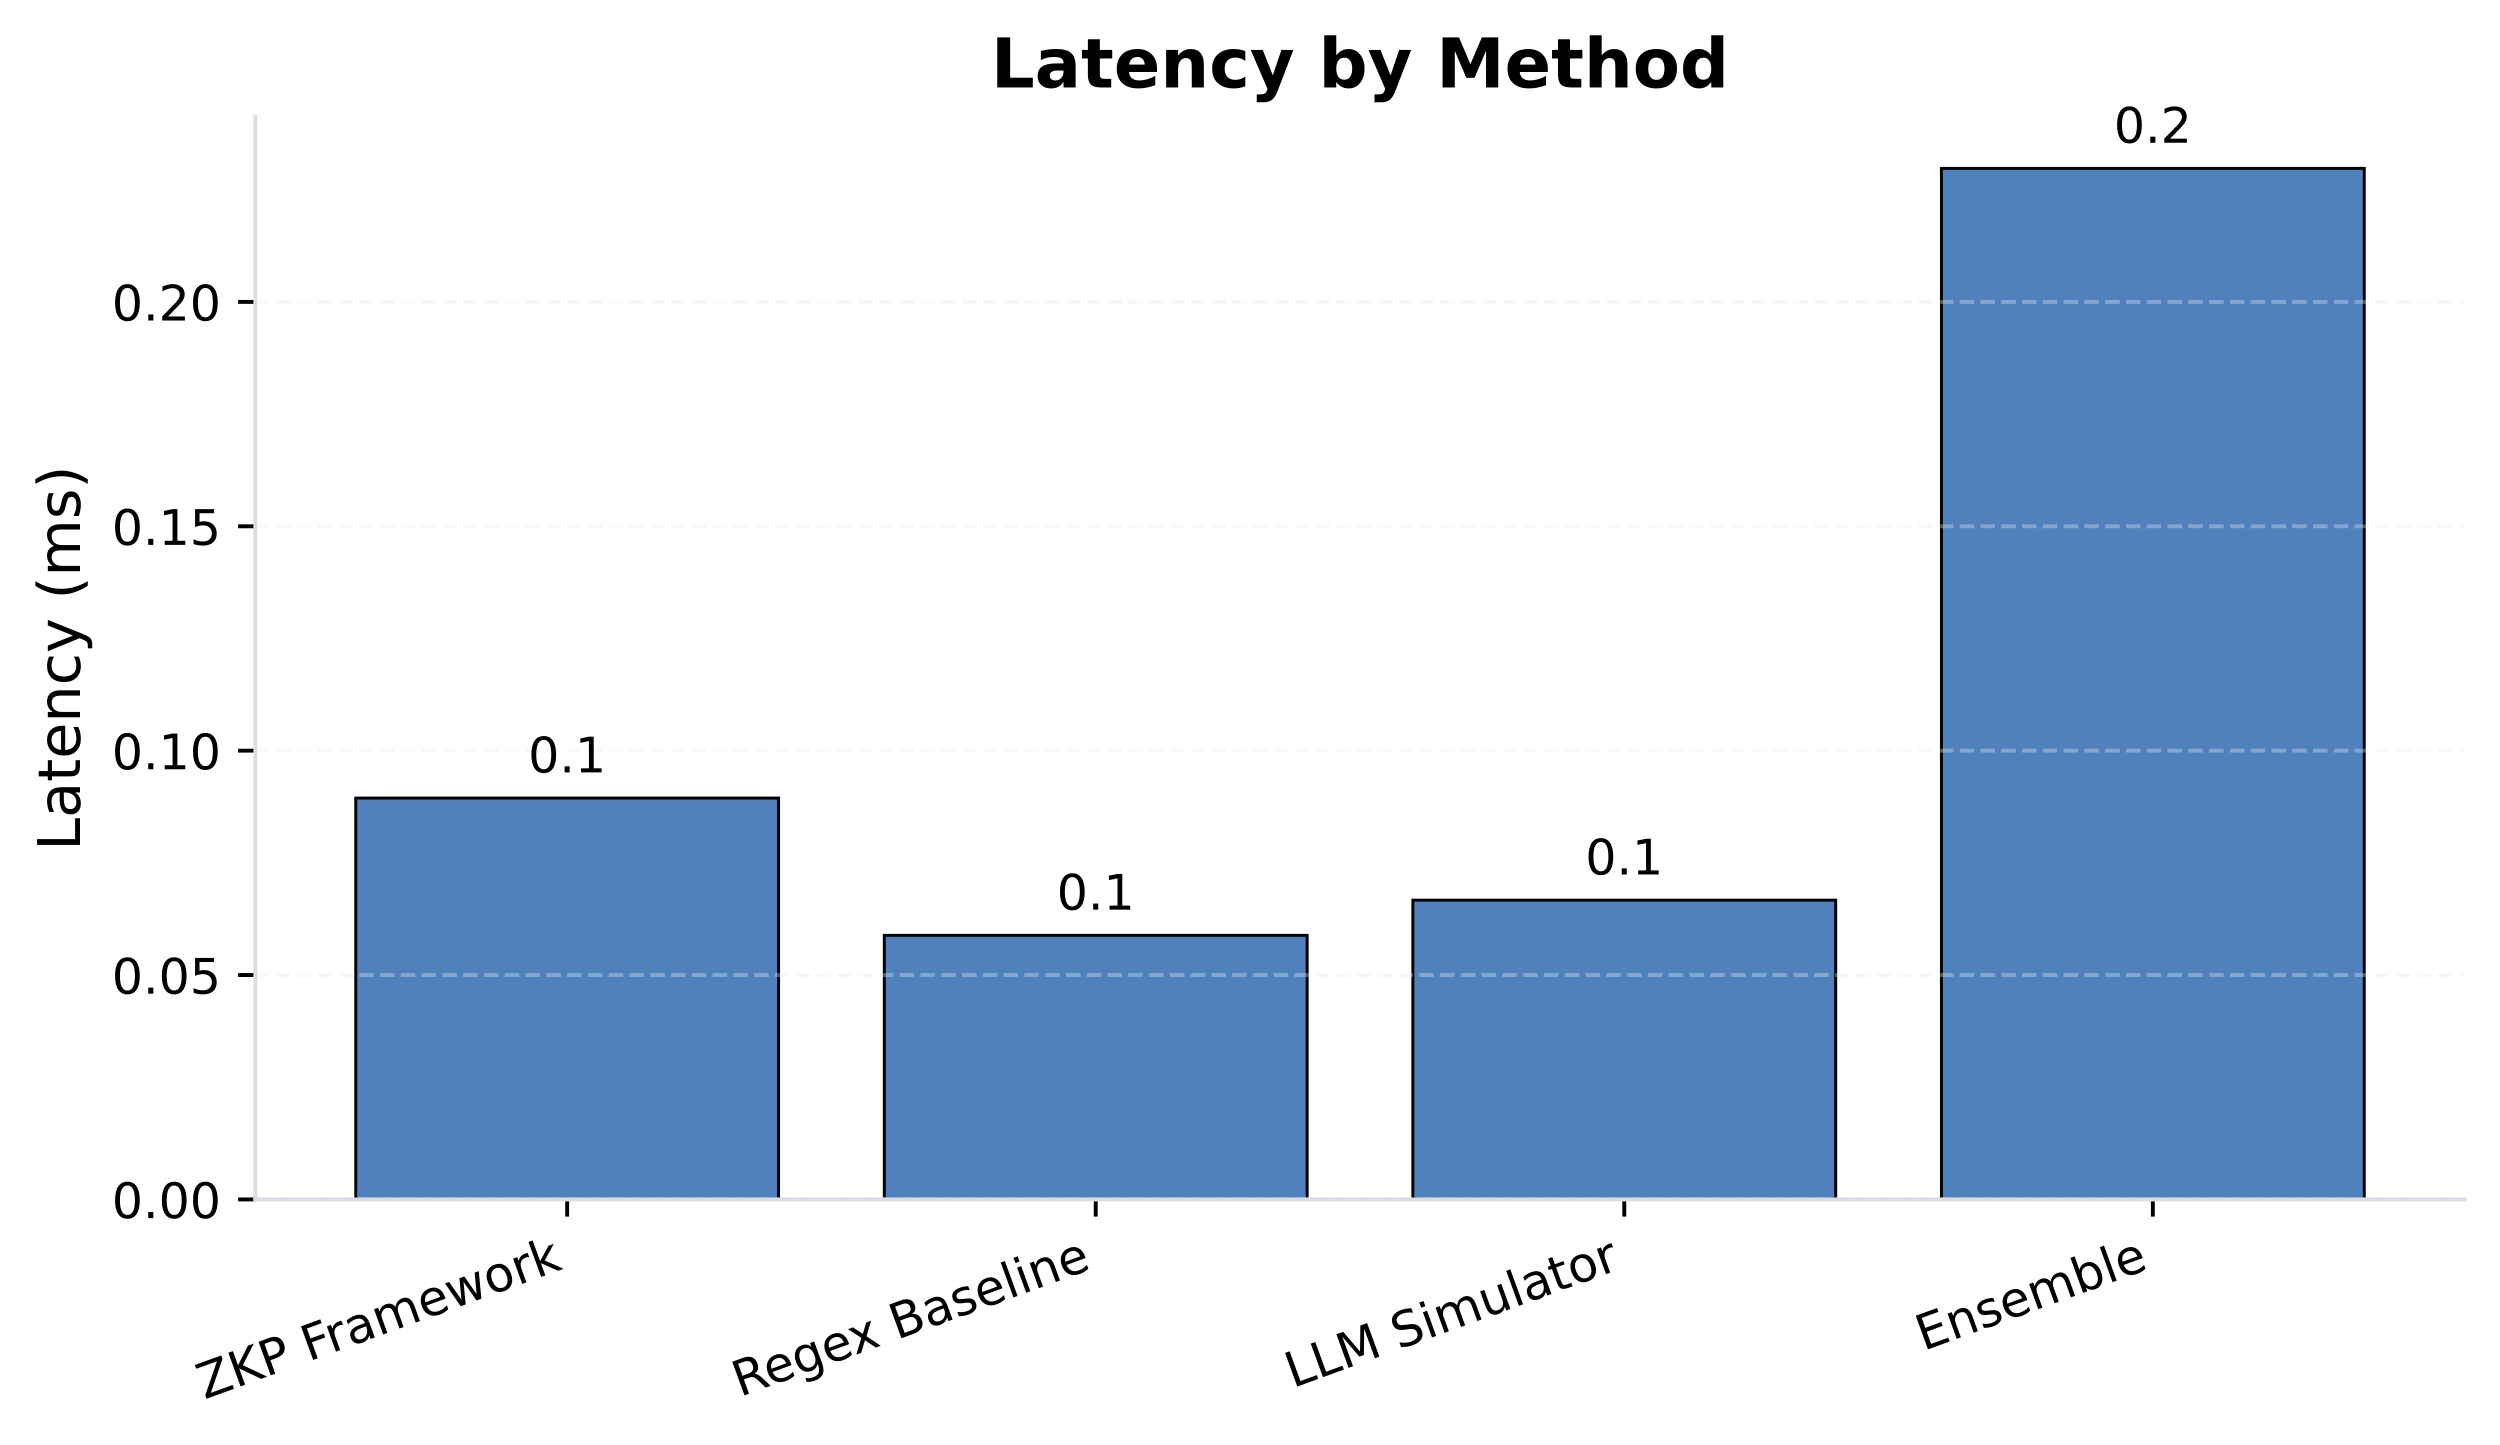
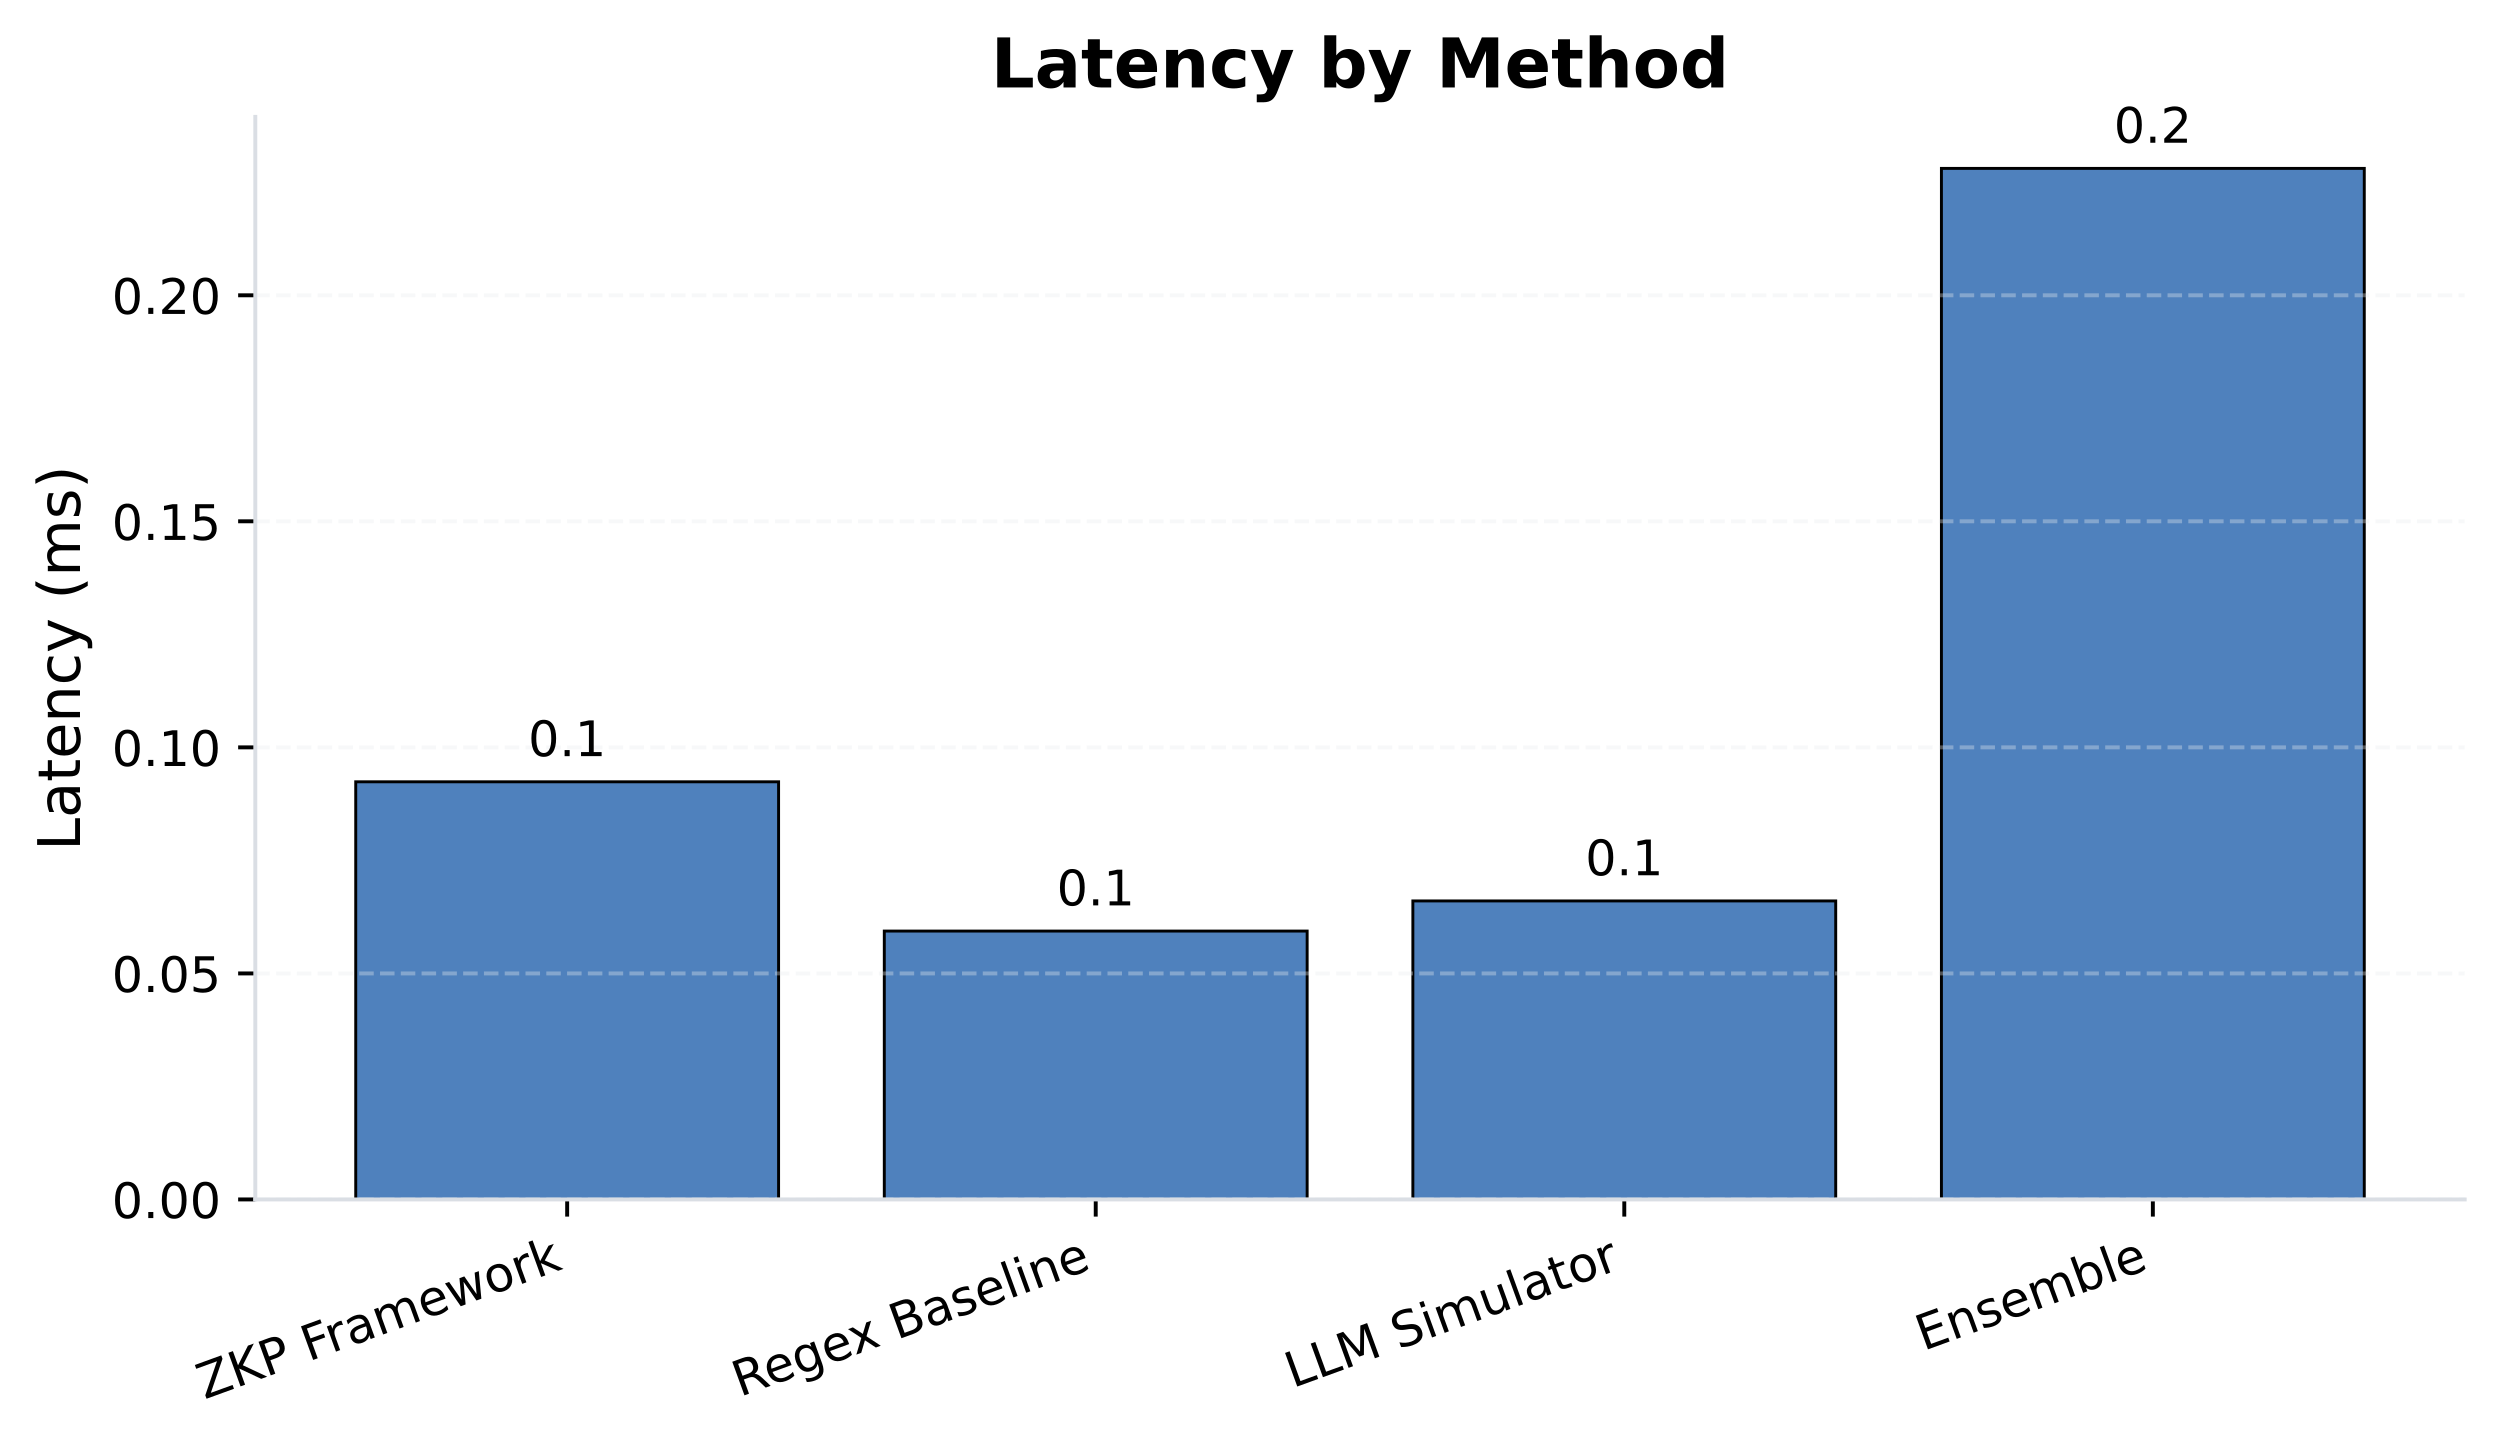
<svg xmlns="http://www.w3.org/2000/svg" xmlns:xlink="http://www.w3.org/1999/xlink" width="509.979pt" height="294.641pt" viewBox="0 0 509.979 294.641" version="1.1">
  <defs>
    <style type="text/css">*{stroke-linejoin: round; stroke-linecap: butt}</style>
  </defs>
  <g id="figure_1">
    <g id="patch_1">
      <path d="M 0 294.641  L 509.979 294.641  L 509.979 0  L 0 0  L 0 294.641  z " style="fill: none" />
    </g>
    <g id="axes_1">
      <g id="patch_2">
        <path d="M 52.079 244.678  L 502.779 244.678  L 502.779 23.838  L 52.079 23.838  L 52.079 244.678  z " style="fill: none" />
      </g>
      <g id="patch_3">
-         <path d="M 72.566 244.678  L 158.824 244.678  L 158.824 162.802  L 72.566 162.802  z " clip-path="url(#p91093e3428)" style="fill: #4f81bd; stroke: #000000; stroke-width: 0.6; stroke-linejoin: miter" />
+         <path d="M 72.566 244.678  L 158.824 244.678  L 158.824 159.486  L 72.566 159.486  z " clip-path="url(#p4a3b590ee1)" style="fill: #4f81bd; stroke: #000000; stroke-width: 0.6; stroke-linejoin: miter" />
      </g>
      <g id="patch_4">
-         <path d="M 180.389 244.678  L 266.647 244.678  L 266.647 190.795  L 180.389 190.795  z " clip-path="url(#p91093e3428)" style="fill: #4f81bd; stroke: #000000; stroke-width: 0.6; stroke-linejoin: miter" />
+         <path d="M 180.389 244.678  L 266.647 244.678  L 266.647 189.924  L 180.389 189.924  z " clip-path="url(#p4a3b590ee1)" style="fill: #4f81bd; stroke: #000000; stroke-width: 0.6; stroke-linejoin: miter" />
      </g>
      <g id="patch_5">
-         <path d="M 288.212 244.678  L 374.47 244.678  L 374.47 183.622  L 288.212 183.622  z " clip-path="url(#p91093e3428)" style="fill: #4f81bd; stroke: #000000; stroke-width: 0.6; stroke-linejoin: miter" />
+         <path d="M 288.212 244.678  L 374.47 244.678  L 374.47 183.782  L 288.212 183.782  z " clip-path="url(#p4a3b590ee1)" style="fill: #4f81bd; stroke: #000000; stroke-width: 0.6; stroke-linejoin: miter" />
      </g>
      <g id="patch_6">
-         <path d="M 396.035 244.678  L 482.293 244.678  L 482.293 34.354  L 396.035 34.354  z " clip-path="url(#p91093e3428)" style="fill: #4f81bd; stroke: #000000; stroke-width: 0.6; stroke-linejoin: miter" />
+         <path d="M 396.035 244.678  L 482.293 244.678  L 482.293 34.354  L 396.035 34.354  z " clip-path="url(#p4a3b590ee1)" style="fill: #4f81bd; stroke: #000000; stroke-width: 0.6; stroke-linejoin: miter" />
      </g>
      <g id="matplotlib.axis_1">
        <g id="xtick_1">
          <g id="line2d_1">
            <defs>
-               <path id="m690036261f" d="M 0 0  L 0 3.5  " style="stroke: #000000; stroke-width: 0.8" />
+               <path id="md238be5dd8" d="M 0 0  L 0 3.5  " style="stroke: #000000; stroke-width: 0.8" />
            </defs>
            <g>
-               <use xlink:href="#m690036261f" x="115.695" y="244.678" style="stroke: #000000; stroke-width: 0.8" />
+               <use xlink:href="#md238be5dd8" x="115.695" y="244.678" style="stroke: #000000; stroke-width: 0.8" />
            </g>
          </g>
          <g id="text_1">
            <g transform="translate(41.71257 285.4866) rotate(-20) scale(0.1 -0.1)">
              <defs>
                <path id="DejaVuSans-5a" d="M 359 4666  L 4025 4666  L 4025 4184  L 1075 531  L 4097 531  L 4097 0  L 288 0  L 288 481  L 3238 4134  L 359 4134  L 359 4666  z " transform="scale(0.015625)" />
                <path id="DejaVuSans-4b" d="M 628 4666  L 1259 4666  L 1259 2694  L 3353 4666  L 4166 4666  L 1850 2491  L 4331 0  L 3500 0  L 1259 2247  L 1259 0  L 628 0  L 628 4666  z " transform="scale(0.015625)" />
                <path id="DejaVuSans-50" d="M 1259 4147  L 1259 2394  L 2053 2394  Q 2494 2394 2734 2622  Q 2975 2850 2975 3272  Q 2975 3691 2734 3919  Q 2494 4147 2053 4147  L 1259 4147  z M 628 4666  L 2053 4666  Q 2838 4666 3239 4311  Q 3641 3956 3641 3272  Q 3641 2581 3239 2228  Q 2838 1875 2053 1875  L 1259 1875  L 1259 0  L 628 0  L 628 4666  z " transform="scale(0.015625)" />
                <path id="DejaVuSans-20" transform="scale(0.015625)" />
                <path id="DejaVuSans-46" d="M 628 4666  L 3309 4666  L 3309 4134  L 1259 4134  L 1259 2759  L 3109 2759  L 3109 2228  L 1259 2228  L 1259 0  L 628 0  L 628 4666  z " transform="scale(0.015625)" />
                <path id="DejaVuSans-72" d="M 2631 2963  Q 2534 3019 2420 3045  Q 2306 3072 2169 3072  Q 1681 3072 1420 2755  Q 1159 2438 1159 1844  L 1159 0  L 581 0  L 581 3500  L 1159 3500  L 1159 2956  Q 1341 3275 1631 3429  Q 1922 3584 2338 3584  Q 2397 3584 2469 3576  Q 2541 3569 2628 3553  L 2631 2963  z " transform="scale(0.015625)" />
                <path id="DejaVuSans-61" d="M 2194 1759  Q 1497 1759 1228 1600  Q 959 1441 959 1056  Q 959 750 1161 570  Q 1363 391 1709 391  Q 2188 391 2477 730  Q 2766 1069 2766 1631  L 2766 1759  L 2194 1759  z M 3341 1997  L 3341 0  L 2766 0  L 2766 531  Q 2569 213 2275 61  Q 1981 -91 1556 -91  Q 1019 -91 701 211  Q 384 513 384 1019  Q 384 1609 779 1909  Q 1175 2209 1959 2209  L 2766 2209  L 2766 2266  Q 2766 2663 2505 2880  Q 2244 3097 1772 3097  Q 1472 3097 1187 3025  Q 903 2953 641 2809  L 641 3341  Q 956 3463 1253 3523  Q 1550 3584 1831 3584  Q 2591 3584 2966 3190  Q 3341 2797 3341 1997  z " transform="scale(0.015625)" />
                <path id="DejaVuSans-6d" d="M 3328 2828  Q 3544 3216 3844 3400  Q 4144 3584 4550 3584  Q 5097 3584 5394 3201  Q 5691 2819 5691 2113  L 5691 0  L 5113 0  L 5113 2094  Q 5113 2597 4934 2840  Q 4756 3084 4391 3084  Q 3944 3084 3684 2787  Q 3425 2491 3425 1978  L 3425 0  L 2847 0  L 2847 2094  Q 2847 2600 2669 2842  Q 2491 3084 2119 3084  Q 1678 3084 1418 2786  Q 1159 2488 1159 1978  L 1159 0  L 581 0  L 581 3500  L 1159 3500  L 1159 2956  Q 1356 3278 1631 3431  Q 1906 3584 2284 3584  Q 2666 3584 2933 3390  Q 3200 3197 3328 2828  z " transform="scale(0.015625)" />
                <path id="DejaVuSans-65" d="M 3597 1894  L 3597 1613  L 953 1613  Q 991 1019 1311 708  Q 1631 397 2203 397  Q 2534 397 2845 478  Q 3156 559 3463 722  L 3463 178  Q 3153 47 2828 -22  Q 2503 -91 2169 -91  Q 1331 -91 842 396  Q 353 884 353 1716  Q 353 2575 817 3079  Q 1281 3584 2069 3584  Q 2775 3584 3186 3129  Q 3597 2675 3597 1894  z M 3022 2063  Q 3016 2534 2758 2815  Q 2500 3097 2075 3097  Q 1594 3097 1305 2825  Q 1016 2553 972 2059  L 3022 2063  z " transform="scale(0.015625)" />
                <path id="DejaVuSans-77" d="M 269 3500  L 844 3500  L 1563 769  L 2278 3500  L 2956 3500  L 3675 769  L 4391 3500  L 4966 3500  L 4050 0  L 3372 0  L 2619 2869  L 1863 0  L 1184 0  L 269 3500  z " transform="scale(0.015625)" />
                <path id="DejaVuSans-6f" d="M 1959 3097  Q 1497 3097 1228 2736  Q 959 2375 959 1747  Q 959 1119 1226 758  Q 1494 397 1959 397  Q 2419 397 2687 759  Q 2956 1122 2956 1747  Q 2956 2369 2687 2733  Q 2419 3097 1959 3097  z M 1959 3584  Q 2709 3584 3137 3096  Q 3566 2609 3566 1747  Q 3566 888 3137 398  Q 2709 -91 1959 -91  Q 1206 -91 779 398  Q 353 888 353 1747  Q 353 2609 779 3096  Q 1206 3584 1959 3584  z " transform="scale(0.015625)" />
                <path id="DejaVuSans-6b" d="M 581 4863  L 1159 4863  L 1159 1991  L 2875 3500  L 3609 3500  L 1753 1863  L 3688 0  L 2938 0  L 1159 1709  L 1159 0  L 581 0  L 581 4863  z " transform="scale(0.015625)" />
              </defs>
              <use xlink:href="#DejaVuSans-5a" />
              <use xlink:href="#DejaVuSans-4b" transform="translate(68.50586 0)" />
              <use xlink:href="#DejaVuSans-50" transform="translate(134.082 0)" />
              <use xlink:href="#DejaVuSans-20" transform="translate(194.3848 0)" />
              <use xlink:href="#DejaVuSans-46" transform="translate(226.1719 0)" />
              <use xlink:href="#DejaVuSans-72" transform="translate(276.4414 0)" />
              <use xlink:href="#DejaVuSans-61" transform="translate(317.5547 0)" />
              <use xlink:href="#DejaVuSans-6d" transform="translate(378.834 0)" />
              <use xlink:href="#DejaVuSans-65" transform="translate(476.2461 0)" />
              <use xlink:href="#DejaVuSans-77" transform="translate(537.7695 0)" />
              <use xlink:href="#DejaVuSans-6f" transform="translate(619.5566 0)" />
              <use xlink:href="#DejaVuSans-72" transform="translate(680.7383 0)" />
              <use xlink:href="#DejaVuSans-6b" transform="translate(721.8516 0)" />
            </g>
          </g>
        </g>
        <g id="xtick_2">
          <g id="line2d_2">
            <g>
-               <use xlink:href="#m690036261f" x="223.518" y="244.678" style="stroke: #000000; stroke-width: 0.8" />
+               <use xlink:href="#md238be5dd8" x="223.518" y="244.678" style="stroke: #000000; stroke-width: 0.8" />
            </g>
          </g>
          <g id="text_2">
            <g transform="translate(150.9451 284.9735) rotate(-20) scale(0.1 -0.1)">
              <defs>
                <path id="DejaVuSans-52" d="M 2841 2188  Q 3044 2119 3236 1894  Q 3428 1669 3622 1275  L 4263 0  L 3584 0  L 2988 1197  Q 2756 1666 2539 1819  Q 2322 1972 1947 1972  L 1259 1972  L 1259 0  L 628 0  L 628 4666  L 2053 4666  Q 2853 4666 3247 4331  Q 3641 3997 3641 3322  Q 3641 2881 3436 2590  Q 3231 2300 2841 2188  z M 1259 4147  L 1259 2491  L 2053 2491  Q 2509 2491 2742 2702  Q 2975 2913 2975 3322  Q 2975 3731 2742 3939  Q 2509 4147 2053 4147  L 1259 4147  z " transform="scale(0.015625)" />
                <path id="DejaVuSans-67" d="M 2906 1791  Q 2906 2416 2648 2759  Q 2391 3103 1925 3103  Q 1463 3103 1205 2759  Q 947 2416 947 1791  Q 947 1169 1205 825  Q 1463 481 1925 481  Q 2391 481 2648 825  Q 2906 1169 2906 1791  z M 3481 434  Q 3481 -459 3084 -895  Q 2688 -1331 1869 -1331  Q 1566 -1331 1297 -1286  Q 1028 -1241 775 -1147  L 775 -588  Q 1028 -725 1275 -790  Q 1522 -856 1778 -856  Q 2344 -856 2625 -561  Q 2906 -266 2906 331  L 2906 616  Q 2728 306 2450 153  Q 2172 0 1784 0  Q 1141 0 747 490  Q 353 981 353 1791  Q 353 2603 747 3093  Q 1141 3584 1784 3584  Q 2172 3584 2450 3431  Q 2728 3278 2906 2969  L 2906 3500  L 3481 3500  L 3481 434  z " transform="scale(0.015625)" />
                <path id="DejaVuSans-78" d="M 3513 3500  L 2247 1797  L 3578 0  L 2900 0  L 1881 1375  L 863 0  L 184 0  L 1544 1831  L 300 3500  L 978 3500  L 1906 2253  L 2834 3500  L 3513 3500  z " transform="scale(0.015625)" />
                <path id="DejaVuSans-42" d="M 1259 2228  L 1259 519  L 2272 519  Q 2781 519 3026 730  Q 3272 941 3272 1375  Q 3272 1813 3026 2020  Q 2781 2228 2272 2228  L 1259 2228  z M 1259 4147  L 1259 2741  L 2194 2741  Q 2656 2741 2882 2914  Q 3109 3088 3109 3444  Q 3109 3797 2882 3972  Q 2656 4147 2194 4147  L 1259 4147  z M 628 4666  L 2241 4666  Q 2963 4666 3353 4366  Q 3744 4066 3744 3513  Q 3744 3084 3544 2831  Q 3344 2578 2956 2516  Q 3422 2416 3680 2098  Q 3938 1781 3938 1306  Q 3938 681 3513 340  Q 3088 0 2303 0  L 628 0  L 628 4666  z " transform="scale(0.015625)" />
                <path id="DejaVuSans-73" d="M 2834 3397  L 2834 2853  Q 2591 2978 2328 3040  Q 2066 3103 1784 3103  Q 1356 3103 1142 2972  Q 928 2841 928 2578  Q 928 2378 1081 2264  Q 1234 2150 1697 2047  L 1894 2003  Q 2506 1872 2764 1633  Q 3022 1394 3022 966  Q 3022 478 2636 193  Q 2250 -91 1575 -91  Q 1294 -91 989 -36  Q 684 19 347 128  L 347 722  Q 666 556 975 473  Q 1284 391 1588 391  Q 1994 391 2212 530  Q 2431 669 2431 922  Q 2431 1156 2273 1281  Q 2116 1406 1581 1522  L 1381 1569  Q 847 1681 609 1914  Q 372 2147 372 2553  Q 372 3047 722 3315  Q 1072 3584 1716 3584  Q 2034 3584 2315 3537  Q 2597 3491 2834 3397  z " transform="scale(0.015625)" />
                <path id="DejaVuSans-6c" d="M 603 4863  L 1178 4863  L 1178 0  L 603 0  L 603 4863  z " transform="scale(0.015625)" />
                <path id="DejaVuSans-69" d="M 603 3500  L 1178 3500  L 1178 0  L 603 0  L 603 3500  z M 603 4863  L 1178 4863  L 1178 4134  L 603 4134  L 603 4863  z " transform="scale(0.015625)" />
                <path id="DejaVuSans-6e" d="M 3513 2113  L 3513 0  L 2938 0  L 2938 2094  Q 2938 2591 2744 2837  Q 2550 3084 2163 3084  Q 1697 3084 1428 2787  Q 1159 2491 1159 1978  L 1159 0  L 581 0  L 581 3500  L 1159 3500  L 1159 2956  Q 1366 3272 1645 3428  Q 1925 3584 2291 3584  Q 2894 3584 3203 3211  Q 3513 2838 3513 2113  z " transform="scale(0.015625)" />
              </defs>
              <use xlink:href="#DejaVuSans-52" />
              <use xlink:href="#DejaVuSans-65" transform="translate(64.98242 0)" />
              <use xlink:href="#DejaVuSans-67" transform="translate(126.5059 0)" />
              <use xlink:href="#DejaVuSans-65" transform="translate(189.9824 0)" />
              <use xlink:href="#DejaVuSans-78" transform="translate(249.7559 0)" />
              <use xlink:href="#DejaVuSans-20" transform="translate(308.9355 0)" />
              <use xlink:href="#DejaVuSans-42" transform="translate(340.7227 0)" />
              <use xlink:href="#DejaVuSans-61" transform="translate(409.3262 0)" />
              <use xlink:href="#DejaVuSans-73" transform="translate(470.6055 0)" />
              <use xlink:href="#DejaVuSans-65" transform="translate(522.7051 0)" />
              <use xlink:href="#DejaVuSans-6c" transform="translate(584.2285 0)" />
              <use xlink:href="#DejaVuSans-69" transform="translate(612.0117 0)" />
              <use xlink:href="#DejaVuSans-6e" transform="translate(639.7949 0)" />
              <use xlink:href="#DejaVuSans-65" transform="translate(703.1738 0)" />
            </g>
          </g>
        </g>
        <g id="xtick_3">
          <g id="line2d_3">
            <g>
-               <use xlink:href="#m690036261f" x="331.341" y="244.678" style="stroke: #000000; stroke-width: 0.8" />
+               <use xlink:href="#md238be5dd8" x="331.341" y="244.678" style="stroke: #000000; stroke-width: 0.8" />
            </g>
          </g>
          <g id="text_3">
            <g transform="translate(263.7132 283.1737) rotate(-20) scale(0.1 -0.1)">
              <defs>
                <path id="DejaVuSans-4c" d="M 628 4666  L 1259 4666  L 1259 531  L 3531 531  L 3531 0  L 628 0  L 628 4666  z " transform="scale(0.015625)" />
                <path id="DejaVuSans-4d" d="M 628 4666  L 1569 4666  L 2759 1491  L 3956 4666  L 4897 4666  L 4897 0  L 4281 0  L 4281 4097  L 3078 897  L 2444 897  L 1241 4097  L 1241 0  L 628 0  L 628 4666  z " transform="scale(0.015625)" />
                <path id="DejaVuSans-53" d="M 3425 4513  L 3425 3897  Q 3066 4069 2747 4153  Q 2428 4238 2131 4238  Q 1616 4238 1336 4038  Q 1056 3838 1056 3469  Q 1056 3159 1242 3001  Q 1428 2844 1947 2747  L 2328 2669  Q 3034 2534 3370 2195  Q 3706 1856 3706 1288  Q 3706 609 3251 259  Q 2797 -91 1919 -91  Q 1588 -91 1214 -16  Q 841 59 441 206  L 441 856  Q 825 641 1194 531  Q 1563 422 1919 422  Q 2459 422 2753 634  Q 3047 847 3047 1241  Q 3047 1584 2836 1778  Q 2625 1972 2144 2069  L 1759 2144  Q 1053 2284 737 2584  Q 422 2884 422 3419  Q 422 4038 858 4394  Q 1294 4750 2059 4750  Q 2388 4750 2728 4690  Q 3069 4631 3425 4513  z " transform="scale(0.015625)" />
                <path id="DejaVuSans-75" d="M 544 1381  L 544 3500  L 1119 3500  L 1119 1403  Q 1119 906 1312 657  Q 1506 409 1894 409  Q 2359 409 2629 706  Q 2900 1003 2900 1516  L 2900 3500  L 3475 3500  L 3475 0  L 2900 0  L 2900 538  Q 2691 219 2414 64  Q 2138 -91 1772 -91  Q 1169 -91 856 284  Q 544 659 544 1381  z M 1991 3584  L 1991 3584  z " transform="scale(0.015625)" />
                <path id="DejaVuSans-74" d="M 1172 4494  L 1172 3500  L 2356 3500  L 2356 3053  L 1172 3053  L 1172 1153  Q 1172 725 1289 603  Q 1406 481 1766 481  L 2356 481  L 2356 0  L 1766 0  Q 1100 0 847 248  Q 594 497 594 1153  L 594 3053  L 172 3053  L 172 3500  L 594 3500  L 594 4494  L 1172 4494  z " transform="scale(0.015625)" />
              </defs>
              <use xlink:href="#DejaVuSans-4c" />
              <use xlink:href="#DejaVuSans-4c" transform="translate(55.71289 0)" />
              <use xlink:href="#DejaVuSans-4d" transform="translate(111.4258 0)" />
              <use xlink:href="#DejaVuSans-20" transform="translate(197.7051 0)" />
              <use xlink:href="#DejaVuSans-53" transform="translate(229.4922 0)" />
              <use xlink:href="#DejaVuSans-69" transform="translate(292.9688 0)" />
              <use xlink:href="#DejaVuSans-6d" transform="translate(320.752 0)" />
              <use xlink:href="#DejaVuSans-75" transform="translate(418.1641 0)" />
              <use xlink:href="#DejaVuSans-6c" transform="translate(481.543 0)" />
              <use xlink:href="#DejaVuSans-61" transform="translate(509.3262 0)" />
              <use xlink:href="#DejaVuSans-74" transform="translate(570.6055 0)" />
              <use xlink:href="#DejaVuSans-6f" transform="translate(609.8145 0)" />
              <use xlink:href="#DejaVuSans-72" transform="translate(670.9961 0)" />
            </g>
          </g>
        </g>
        <g id="xtick_4">
          <g id="line2d_4">
            <g>
-               <use xlink:href="#m690036261f" x="439.164" y="244.678" style="stroke: #000000; stroke-width: 0.8" />
+               <use xlink:href="#md238be5dd8" x="439.164" y="244.678" style="stroke: #000000; stroke-width: 0.8" />
            </g>
          </g>
          <g id="text_4">
            <g transform="translate(392.3709 275.5904) rotate(-20) scale(0.1 -0.1)">
              <defs>
                <path id="DejaVuSans-45" d="M 628 4666  L 3578 4666  L 3578 4134  L 1259 4134  L 1259 2753  L 3481 2753  L 3481 2222  L 1259 2222  L 1259 531  L 3634 531  L 3634 0  L 628 0  L 628 4666  z " transform="scale(0.015625)" />
                <path id="DejaVuSans-62" d="M 3116 1747  Q 3116 2381 2855 2742  Q 2594 3103 2138 3103  Q 1681 3103 1420 2742  Q 1159 2381 1159 1747  Q 1159 1113 1420 752  Q 1681 391 2138 391  Q 2594 391 2855 752  Q 3116 1113 3116 1747  z M 1159 2969  Q 1341 3281 1617 3432  Q 1894 3584 2278 3584  Q 2916 3584 3314 3078  Q 3713 2572 3713 1747  Q 3713 922 3314 415  Q 2916 -91 2278 -91  Q 1894 -91 1617 61  Q 1341 213 1159 525  L 1159 0  L 581 0  L 581 4863  L 1159 4863  L 1159 2969  z " transform="scale(0.015625)" />
              </defs>
              <use xlink:href="#DejaVuSans-45" />
              <use xlink:href="#DejaVuSans-6e" transform="translate(63.18359 0)" />
              <use xlink:href="#DejaVuSans-73" transform="translate(126.5625 0)" />
              <use xlink:href="#DejaVuSans-65" transform="translate(178.6621 0)" />
              <use xlink:href="#DejaVuSans-6d" transform="translate(240.1855 0)" />
              <use xlink:href="#DejaVuSans-62" transform="translate(337.5977 0)" />
              <use xlink:href="#DejaVuSans-6c" transform="translate(401.0742 0)" />
              <use xlink:href="#DejaVuSans-65" transform="translate(428.8574 0)" />
            </g>
          </g>
        </g>
      </g>
      <g id="matplotlib.axis_2">
        <g id="ytick_1">
          <g id="line2d_5">
-             <path d="M 52.079 244.678  L 502.779 244.678  " clip-path="url(#p91093e3428)" style="fill: none; stroke-dasharray: 2.96,1.28; stroke-dashoffset: 0; stroke: #e9ecef; stroke-opacity: 0.35; stroke-width: 0.8" />
+             <path d="M 52.079 244.678  L 502.779 244.678  " clip-path="url(#p4a3b590ee1)" style="fill: none; stroke-dasharray: 2.96,1.28; stroke-dashoffset: 0; stroke: #e9ecef; stroke-opacity: 0.35; stroke-width: 0.8" />
          </g>
          <g id="line2d_6">
            <defs>
-               <path id="mc481700c1f" d="M 0 0  L -3.5 0  " style="stroke: #000000; stroke-width: 0.8" />
+               <path id="m73514c667d" d="M 0 0  L -3.5 0  " style="stroke: #000000; stroke-width: 0.8" />
            </defs>
            <g>
-               <use xlink:href="#mc481700c1f" x="52.079" y="244.678" style="stroke: #000000; stroke-width: 0.8" />
+               <use xlink:href="#m73514c667d" x="52.079" y="244.678" style="stroke: #000000; stroke-width: 0.8" />
            </g>
          </g>
          <g id="text_5">
            <g transform="translate(22.81375 248.4771) scale(0.1 -0.1)">
              <defs>
                <path id="DejaVuSans-30" d="M 2034 4250  Q 1547 4250 1301 3770  Q 1056 3291 1056 2328  Q 1056 1369 1301 889  Q 1547 409 2034 409  Q 2525 409 2770 889  Q 3016 1369 3016 2328  Q 3016 3291 2770 3770  Q 2525 4250 2034 4250  z M 2034 4750  Q 2819 4750 3233 4129  Q 3647 3509 3647 2328  Q 3647 1150 3233 529  Q 2819 -91 2034 -91  Q 1250 -91 836 529  Q 422 1150 422 2328  Q 422 3509 836 4129  Q 1250 4750 2034 4750  z " transform="scale(0.015625)" />
                <path id="DejaVuSans-2e" d="M 684 794  L 1344 794  L 1344 0  L 684 0  L 684 794  z " transform="scale(0.015625)" />
              </defs>
              <use xlink:href="#DejaVuSans-30" />
              <use xlink:href="#DejaVuSans-2e" transform="translate(63.62305 0)" />
              <use xlink:href="#DejaVuSans-30" transform="translate(95.41016 0)" />
              <use xlink:href="#DejaVuSans-30" transform="translate(159.0332 0)" />
            </g>
          </g>
        </g>
        <g id="ytick_2">
          <g id="line2d_7">
-             <path d="M 52.079 198.903  L 502.779 198.903  " clip-path="url(#p91093e3428)" style="fill: none; stroke-dasharray: 2.96,1.28; stroke-dashoffset: 0; stroke: #e9ecef; stroke-opacity: 0.35; stroke-width: 0.8" />
+             <path d="M 52.079 198.567  L 502.779 198.567  " clip-path="url(#p4a3b590ee1)" style="fill: none; stroke-dasharray: 2.96,1.28; stroke-dashoffset: 0; stroke: #e9ecef; stroke-opacity: 0.35; stroke-width: 0.8" />
          </g>
          <g id="line2d_8">
            <g>
-               <use xlink:href="#mc481700c1f" x="52.079" y="198.903" style="stroke: #000000; stroke-width: 0.8" />
+               <use xlink:href="#m73514c667d" x="52.079" y="198.567" style="stroke: #000000; stroke-width: 0.8" />
            </g>
          </g>
          <g id="text_6">
-             <g transform="translate(22.81375 202.7027) scale(0.1 -0.1)">
+             <g transform="translate(22.81375 202.3663) scale(0.1 -0.1)">
              <defs>
                <path id="DejaVuSans-35" d="M 691 4666  L 3169 4666  L 3169 4134  L 1269 4134  L 1269 2991  Q 1406 3038 1543 3061  Q 1681 3084 1819 3084  Q 2600 3084 3056 2656  Q 3513 2228 3513 1497  Q 3513 744 3044 326  Q 2575 -91 1722 -91  Q 1428 -91 1123 -41  Q 819 9 494 109  L 494 744  Q 775 591 1075 516  Q 1375 441 1709 441  Q 2250 441 2565 725  Q 2881 1009 2881 1497  Q 2881 1984 2565 2268  Q 2250 2553 1709 2553  Q 1456 2553 1204 2497  Q 953 2441 691 2322  L 691 4666  z " transform="scale(0.015625)" />
              </defs>
              <use xlink:href="#DejaVuSans-30" />
              <use xlink:href="#DejaVuSans-2e" transform="translate(63.62305 0)" />
              <use xlink:href="#DejaVuSans-30" transform="translate(95.41016 0)" />
              <use xlink:href="#DejaVuSans-35" transform="translate(159.0332 0)" />
            </g>
          </g>
        </g>
        <g id="ytick_3">
          <g id="line2d_9">
-             <path d="M 52.079 153.129  L 502.779 153.129  " clip-path="url(#p91093e3428)" style="fill: none; stroke-dasharray: 2.96,1.28; stroke-dashoffset: 0; stroke: #e9ecef; stroke-opacity: 0.35; stroke-width: 0.8" />
+             <path d="M 52.079 152.456  L 502.779 152.456  " clip-path="url(#p4a3b590ee1)" style="fill: none; stroke-dasharray: 2.96,1.28; stroke-dashoffset: 0; stroke: #e9ecef; stroke-opacity: 0.35; stroke-width: 0.8" />
          </g>
          <g id="line2d_10">
            <g>
-               <use xlink:href="#mc481700c1f" x="52.079" y="153.129" style="stroke: #000000; stroke-width: 0.8" />
+               <use xlink:href="#m73514c667d" x="52.079" y="152.456" style="stroke: #000000; stroke-width: 0.8" />
            </g>
          </g>
          <g id="text_7">
-             <g transform="translate(22.81375 156.9283) scale(0.1 -0.1)">
+             <g transform="translate(22.81375 156.2555) scale(0.1 -0.1)">
              <defs>
                <path id="DejaVuSans-31" d="M 794 531  L 1825 531  L 1825 4091  L 703 3866  L 703 4441  L 1819 4666  L 2450 4666  L 2450 531  L 3481 531  L 3481 0  L 794 0  L 794 531  z " transform="scale(0.015625)" />
              </defs>
              <use xlink:href="#DejaVuSans-30" />
              <use xlink:href="#DejaVuSans-2e" transform="translate(63.62305 0)" />
              <use xlink:href="#DejaVuSans-31" transform="translate(95.41016 0)" />
              <use xlink:href="#DejaVuSans-30" transform="translate(159.0332 0)" />
            </g>
          </g>
        </g>
        <g id="ytick_4">
          <g id="line2d_11">
-             <path d="M 52.079 107.355  L 502.779 107.355  " clip-path="url(#p91093e3428)" style="fill: none; stroke-dasharray: 2.96,1.28; stroke-dashoffset: 0; stroke: #e9ecef; stroke-opacity: 0.35; stroke-width: 0.8" />
+             <path d="M 52.079 106.346  L 502.779 106.346  " clip-path="url(#p4a3b590ee1)" style="fill: none; stroke-dasharray: 2.96,1.28; stroke-dashoffset: 0; stroke: #e9ecef; stroke-opacity: 0.35; stroke-width: 0.8" />
          </g>
          <g id="line2d_12">
            <g>
-               <use xlink:href="#mc481700c1f" x="52.079" y="107.355" style="stroke: #000000; stroke-width: 0.8" />
+               <use xlink:href="#m73514c667d" x="52.079" y="106.346" style="stroke: #000000; stroke-width: 0.8" />
            </g>
          </g>
          <g id="text_8">
-             <g transform="translate(22.81375 111.154) scale(0.1 -0.1)">
+             <g transform="translate(22.81375 110.1448) scale(0.1 -0.1)">
              <use xlink:href="#DejaVuSans-30" />
              <use xlink:href="#DejaVuSans-2e" transform="translate(63.62305 0)" />
              <use xlink:href="#DejaVuSans-31" transform="translate(95.41016 0)" />
              <use xlink:href="#DejaVuSans-35" transform="translate(159.0332 0)" />
            </g>
          </g>
        </g>
        <g id="ytick_5">
          <g id="line2d_13">
-             <path d="M 52.079 61.58  L 502.779 61.58  " clip-path="url(#p91093e3428)" style="fill: none; stroke-dasharray: 2.96,1.28; stroke-dashoffset: 0; stroke: #e9ecef; stroke-opacity: 0.35; stroke-width: 0.8" />
+             <path d="M 52.079 60.235  L 502.779 60.235  " clip-path="url(#p4a3b590ee1)" style="fill: none; stroke-dasharray: 2.96,1.28; stroke-dashoffset: 0; stroke: #e9ecef; stroke-opacity: 0.35; stroke-width: 0.8" />
          </g>
          <g id="line2d_14">
            <g>
-               <use xlink:href="#mc481700c1f" x="52.079" y="61.58" style="stroke: #000000; stroke-width: 0.8" />
+               <use xlink:href="#m73514c667d" x="52.079" y="60.235" style="stroke: #000000; stroke-width: 0.8" />
            </g>
          </g>
          <g id="text_9">
-             <g transform="translate(22.81375 65.37957) scale(0.1 -0.1)">
+             <g transform="translate(22.81375 64.03398) scale(0.1 -0.1)">
              <defs>
                <path id="DejaVuSans-32" d="M 1228 531  L 3431 531  L 3431 0  L 469 0  L 469 531  Q 828 903 1448 1529  Q 2069 2156 2228 2338  Q 2531 2678 2651 2914  Q 2772 3150 2772 3378  Q 2772 3750 2511 3984  Q 2250 4219 1831 4219  Q 1534 4219 1204 4116  Q 875 4013 500 3803  L 500 4441  Q 881 4594 1212 4672  Q 1544 4750 1819 4750  Q 2544 4750 2975 4387  Q 3406 4025 3406 3419  Q 3406 3131 3298 2873  Q 3191 2616 2906 2266  Q 2828 2175 2409 1742  Q 1991 1309 1228 531  z " transform="scale(0.015625)" />
              </defs>
              <use xlink:href="#DejaVuSans-30" />
              <use xlink:href="#DejaVuSans-2e" transform="translate(63.62305 0)" />
              <use xlink:href="#DejaVuSans-32" transform="translate(95.41016 0)" />
              <use xlink:href="#DejaVuSans-30" transform="translate(159.0332 0)" />
            </g>
          </g>
        </g>
        <g id="text_10">
          <g transform="translate(16.31812 173.5335) rotate(-90) scale(0.12 -0.12)">
            <defs>
              <path id="DejaVuSans-63" d="M 3122 3366  L 3122 2828  Q 2878 2963 2633 3030  Q 2388 3097 2138 3097  Q 1578 3097 1268 2742  Q 959 2388 959 1747  Q 959 1106 1268 751  Q 1578 397 2138 397  Q 2388 397 2633 464  Q 2878 531 3122 666  L 3122 134  Q 2881 22 2623 -34  Q 2366 -91 2075 -91  Q 1284 -91 818 406  Q 353 903 353 1747  Q 353 2603 823 3093  Q 1294 3584 2113 3584  Q 2378 3584 2631 3529  Q 2884 3475 3122 3366  z " transform="scale(0.015625)" />
              <path id="DejaVuSans-79" d="M 2059 -325  Q 1816 -950 1584 -1140  Q 1353 -1331 966 -1331  L 506 -1331  L 506 -850  L 844 -850  Q 1081 -850 1212 -737  Q 1344 -625 1503 -206  L 1606 56  L 191 3500  L 800 3500  L 1894 763  L 2988 3500  L 3597 3500  L 2059 -325  z " transform="scale(0.015625)" />
              <path id="DejaVuSans-28" d="M 1984 4856  Q 1566 4138 1362 3434  Q 1159 2731 1159 2009  Q 1159 1288 1364 580  Q 1569 -128 1984 -844  L 1484 -844  Q 1016 -109 783 600  Q 550 1309 550 2009  Q 550 2706 781 3412  Q 1013 4119 1484 4856  L 1984 4856  z " transform="scale(0.015625)" />
              <path id="DejaVuSans-29" d="M 513 4856  L 1013 4856  Q 1481 4119 1714 3412  Q 1947 2706 1947 2009  Q 1947 1309 1714 600  Q 1481 -109 1013 -844  L 513 -844  Q 928 -128 1133 580  Q 1338 1288 1338 2009  Q 1338 2731 1133 3434  Q 928 4138 513 4856  z " transform="scale(0.015625)" />
            </defs>
            <use xlink:href="#DejaVuSans-4c" />
            <use xlink:href="#DejaVuSans-61" transform="translate(55.71289 0)" />
            <use xlink:href="#DejaVuSans-74" transform="translate(116.9922 0)" />
            <use xlink:href="#DejaVuSans-65" transform="translate(156.2012 0)" />
            <use xlink:href="#DejaVuSans-6e" transform="translate(217.7246 0)" />
            <use xlink:href="#DejaVuSans-63" transform="translate(281.1035 0)" />
            <use xlink:href="#DejaVuSans-79" transform="translate(336.084 0)" />
            <use xlink:href="#DejaVuSans-20" transform="translate(395.2637 0)" />
            <use xlink:href="#DejaVuSans-28" transform="translate(427.0508 0)" />
            <use xlink:href="#DejaVuSans-6d" transform="translate(466.0645 0)" />
            <use xlink:href="#DejaVuSans-73" transform="translate(563.4766 0)" />
            <use xlink:href="#DejaVuSans-29" transform="translate(615.5762 0)" />
          </g>
        </g>
      </g>
      <g id="patch_7">
        <path d="M 52.079 244.678  L 52.079 23.838  " style="fill: none; stroke: #dadee4; stroke-width: 0.8; stroke-linejoin: miter; stroke-linecap: square" />
      </g>
      <g id="patch_8">
        <path d="M 52.079 244.678  L 502.779 244.678  " style="fill: none; stroke: #dadee4; stroke-width: 0.8; stroke-linejoin: miter; stroke-linecap: square" />
      </g>
      <g id="text_11">
-         <g transform="translate(107.7434 157.5677) scale(0.1 -0.1)">
+         <g transform="translate(107.7434 154.251) scale(0.1 -0.1)">
          <use xlink:href="#DejaVuSans-30" />
          <use xlink:href="#DejaVuSans-2e" transform="translate(63.62305 0)" />
          <use xlink:href="#DejaVuSans-31" transform="translate(95.41016 0)" />
        </g>
      </g>
      <g id="text_12">
-         <g transform="translate(215.5663 185.5609) scale(0.1 -0.1)">
+         <g transform="translate(215.5663 184.6899) scale(0.1 -0.1)">
          <use xlink:href="#DejaVuSans-30" />
          <use xlink:href="#DejaVuSans-2e" transform="translate(63.62305 0)" />
          <use xlink:href="#DejaVuSans-31" transform="translate(95.41016 0)" />
        </g>
      </g>
      <g id="text_13">
-         <g transform="translate(323.3893 178.3872) scale(0.1 -0.1)">
+         <g transform="translate(323.3893 178.5475) scale(0.1 -0.1)">
          <use xlink:href="#DejaVuSans-30" />
          <use xlink:href="#DejaVuSans-2e" transform="translate(63.62305 0)" />
          <use xlink:href="#DejaVuSans-31" transform="translate(95.41016 0)" />
        </g>
      </g>
      <g id="text_14">
        <g transform="translate(431.2123 29.11946) scale(0.1 -0.1)">
          <use xlink:href="#DejaVuSans-30" />
          <use xlink:href="#DejaVuSans-2e" transform="translate(63.62305 0)" />
          <use xlink:href="#DejaVuSans-32" transform="translate(95.41016 0)" />
        </g>
      </g>
      <g id="text_15">
        <g transform="translate(202.1455 17.83781) scale(0.14 -0.14)">
          <defs>
            <path id="DejaVuSans-Bold-4c" d="M 588 4666  L 1791 4666  L 1791 909  L 3903 909  L 3903 0  L 588 0  L 588 4666  z " transform="scale(0.015625)" />
            <path id="DejaVuSans-Bold-61" d="M 2106 1575  Q 1756 1575 1579 1456  Q 1403 1338 1403 1106  Q 1403 894 1545 773  Q 1688 653 1941 653  Q 2256 653 2472 879  Q 2688 1106 2688 1447  L 2688 1575  L 2106 1575  z M 3816 1997  L 3816 0  L 2688 0  L 2688 519  Q 2463 200 2181 54  Q 1900 -91 1497 -91  Q 953 -91 614 226  Q 275 544 275 1050  Q 275 1666 698 1953  Q 1122 2241 2028 2241  L 2688 2241  L 2688 2328  Q 2688 2594 2478 2717  Q 2269 2841 1825 2841  Q 1466 2841 1156 2769  Q 847 2697 581 2553  L 581 3406  Q 941 3494 1303 3539  Q 1666 3584 2028 3584  Q 2975 3584 3395 3211  Q 3816 2838 3816 1997  z " transform="scale(0.015625)" />
            <path id="DejaVuSans-Bold-74" d="M 1759 4494  L 1759 3500  L 2913 3500  L 2913 2700  L 1759 2700  L 1759 1216  Q 1759 972 1856 886  Q 1953 800 2241 800  L 2816 800  L 2816 0  L 1856 0  Q 1194 0 917 276  Q 641 553 641 1216  L 641 2700  L 84 2700  L 84 3500  L 641 3500  L 641 4494  L 1759 4494  z " transform="scale(0.015625)" />
            <path id="DejaVuSans-Bold-65" d="M 4031 1759  L 4031 1441  L 1416 1441  Q 1456 1047 1700 850  Q 1944 653 2381 653  Q 2734 653 3104 758  Q 3475 863 3866 1075  L 3866 213  Q 3469 63 3072 -14  Q 2675 -91 2278 -91  Q 1328 -91 801 392  Q 275 875 275 1747  Q 275 2603 792 3093  Q 1309 3584 2216 3584  Q 3041 3584 3536 3087  Q 4031 2591 4031 1759  z M 2881 2131  Q 2881 2450 2695 2645  Q 2509 2841 2209 2841  Q 1884 2841 1681 2658  Q 1478 2475 1428 2131  L 2881 2131  z " transform="scale(0.015625)" />
            <path id="DejaVuSans-Bold-6e" d="M 4056 2131  L 4056 0  L 2931 0  L 2931 347  L 2931 1631  Q 2931 2084 2911 2256  Q 2891 2428 2841 2509  Q 2775 2619 2662 2680  Q 2550 2741 2406 2741  Q 2056 2741 1856 2470  Q 1656 2200 1656 1722  L 1656 0  L 538 0  L 538 3500  L 1656 3500  L 1656 2988  Q 1909 3294 2193 3439  Q 2478 3584 2822 3584  Q 3428 3584 3742 3212  Q 4056 2841 4056 2131  z " transform="scale(0.015625)" />
            <path id="DejaVuSans-Bold-63" d="M 3366 3391  L 3366 2478  Q 3138 2634 2908 2709  Q 2678 2784 2431 2784  Q 1963 2784 1702 2511  Q 1441 2238 1441 1747  Q 1441 1256 1702 982  Q 1963 709 2431 709  Q 2694 709 2930 787  Q 3166 866 3366 1019  L 3366 103  Q 3103 6 2833 -42  Q 2563 -91 2291 -91  Q 1344 -91 809 395  Q 275 881 275 1747  Q 275 2613 809 3098  Q 1344 3584 2291 3584  Q 2566 3584 2833 3536  Q 3100 3488 3366 3391  z " transform="scale(0.015625)" />
            <path id="DejaVuSans-Bold-79" d="M 78 3500  L 1197 3500  L 2138 1125  L 2938 3500  L 4056 3500  L 2584 -331  Q 2363 -916 2067 -1148  Q 1772 -1381 1288 -1381  L 641 -1381  L 641 -647  L 991 -647  Q 1275 -647 1404 -556  Q 1534 -466 1606 -231  L 1638 -134  L 78 3500  z " transform="scale(0.015625)" />
            <path id="DejaVuSans-Bold-20" transform="scale(0.015625)" />
            <path id="DejaVuSans-Bold-62" d="M 2400 722  Q 2759 722 2948 984  Q 3138 1247 3138 1747  Q 3138 2247 2948 2509  Q 2759 2772 2400 2772  Q 2041 2772 1848 2508  Q 1656 2244 1656 1747  Q 1656 1250 1848 986  Q 2041 722 2400 722  z M 1656 2988  Q 1888 3294 2169 3439  Q 2450 3584 2816 3584  Q 3463 3584 3878 3070  Q 4294 2556 4294 1747  Q 4294 938 3878 423  Q 3463 -91 2816 -91  Q 2450 -91 2169 54  Q 1888 200 1656 506  L 1656 0  L 538 0  L 538 4863  L 1656 4863  L 1656 2988  z " transform="scale(0.015625)" />
            <path id="DejaVuSans-Bold-4d" d="M 588 4666  L 2119 4666  L 3181 2169  L 4250 4666  L 5778 4666  L 5778 0  L 4641 0  L 4641 3413  L 3566 897  L 2803 897  L 1728 3413  L 1728 0  L 588 0  L 588 4666  z " transform="scale(0.015625)" />
            <path id="DejaVuSans-Bold-68" d="M 4056 2131  L 4056 0  L 2931 0  L 2931 347  L 2931 1625  Q 2931 2084 2911 2256  Q 2891 2428 2841 2509  Q 2775 2619 2662 2680  Q 2550 2741 2406 2741  Q 2056 2741 1856 2470  Q 1656 2200 1656 1722  L 1656 0  L 538 0  L 538 4863  L 1656 4863  L 1656 2988  Q 1909 3294 2193 3439  Q 2478 3584 2822 3584  Q 3428 3584 3742 3212  Q 4056 2841 4056 2131  z " transform="scale(0.015625)" />
            <path id="DejaVuSans-Bold-6f" d="M 2203 2784  Q 1831 2784 1636 2517  Q 1441 2250 1441 1747  Q 1441 1244 1636 976  Q 1831 709 2203 709  Q 2569 709 2762 976  Q 2956 1244 2956 1747  Q 2956 2250 2762 2517  Q 2569 2784 2203 2784  z M 2203 3584  Q 3106 3584 3614 3096  Q 4122 2609 4122 1747  Q 4122 884 3614 396  Q 3106 -91 2203 -91  Q 1297 -91 786 396  Q 275 884 275 1747  Q 275 2609 786 3096  Q 1297 3584 2203 3584  z " transform="scale(0.015625)" />
            <path id="DejaVuSans-Bold-64" d="M 2919 2988  L 2919 4863  L 4044 4863  L 4044 0  L 2919 0  L 2919 506  Q 2688 197 2409 53  Q 2131 -91 1766 -91  Q 1119 -91 703 423  Q 288 938 288 1747  Q 288 2556 703 3070  Q 1119 3584 1766 3584  Q 2128 3584 2408 3439  Q 2688 3294 2919 2988  z M 2181 722  Q 2541 722 2730 984  Q 2919 1247 2919 1747  Q 2919 2247 2730 2509  Q 2541 2772 2181 2772  Q 1825 2772 1636 2509  Q 1447 2247 1447 1747  Q 1447 1247 1636 984  Q 1825 722 2181 722  z " transform="scale(0.015625)" />
          </defs>
          <use xlink:href="#DejaVuSans-Bold-4c" />
          <use xlink:href="#DejaVuSans-Bold-61" transform="translate(63.7207 0)" />
          <use xlink:href="#DejaVuSans-Bold-74" transform="translate(131.2012 0)" />
          <use xlink:href="#DejaVuSans-Bold-65" transform="translate(179.0039 0)" />
          <use xlink:href="#DejaVuSans-Bold-6e" transform="translate(246.8262 0)" />
          <use xlink:href="#DejaVuSans-Bold-63" transform="translate(318.0176 0)" />
          <use xlink:href="#DejaVuSans-Bold-79" transform="translate(377.2949 0)" />
          <use xlink:href="#DejaVuSans-Bold-20" transform="translate(442.4805 0)" />
          <use xlink:href="#DejaVuSans-Bold-62" transform="translate(477.2949 0)" />
          <use xlink:href="#DejaVuSans-Bold-79" transform="translate(548.877 0)" />
          <use xlink:href="#DejaVuSans-Bold-20" transform="translate(614.0625 0)" />
          <use xlink:href="#DejaVuSans-Bold-4d" transform="translate(648.877 0)" />
          <use xlink:href="#DejaVuSans-Bold-65" transform="translate(748.3887 0)" />
          <use xlink:href="#DejaVuSans-Bold-74" transform="translate(816.2109 0)" />
          <use xlink:href="#DejaVuSans-Bold-68" transform="translate(864.0137 0)" />
          <use xlink:href="#DejaVuSans-Bold-6f" transform="translate(935.2051 0)" />
          <use xlink:href="#DejaVuSans-Bold-64" transform="translate(1003.906 0)" />
        </g>
      </g>
    </g>
  </g>
  <defs>
-     <clipPath id="p91093e3428">
+     <clipPath id="p4a3b590ee1">
      <rect x="52.079" y="23.838" width="450.7" height="220.84" />
    </clipPath>
  </defs>
</svg>
